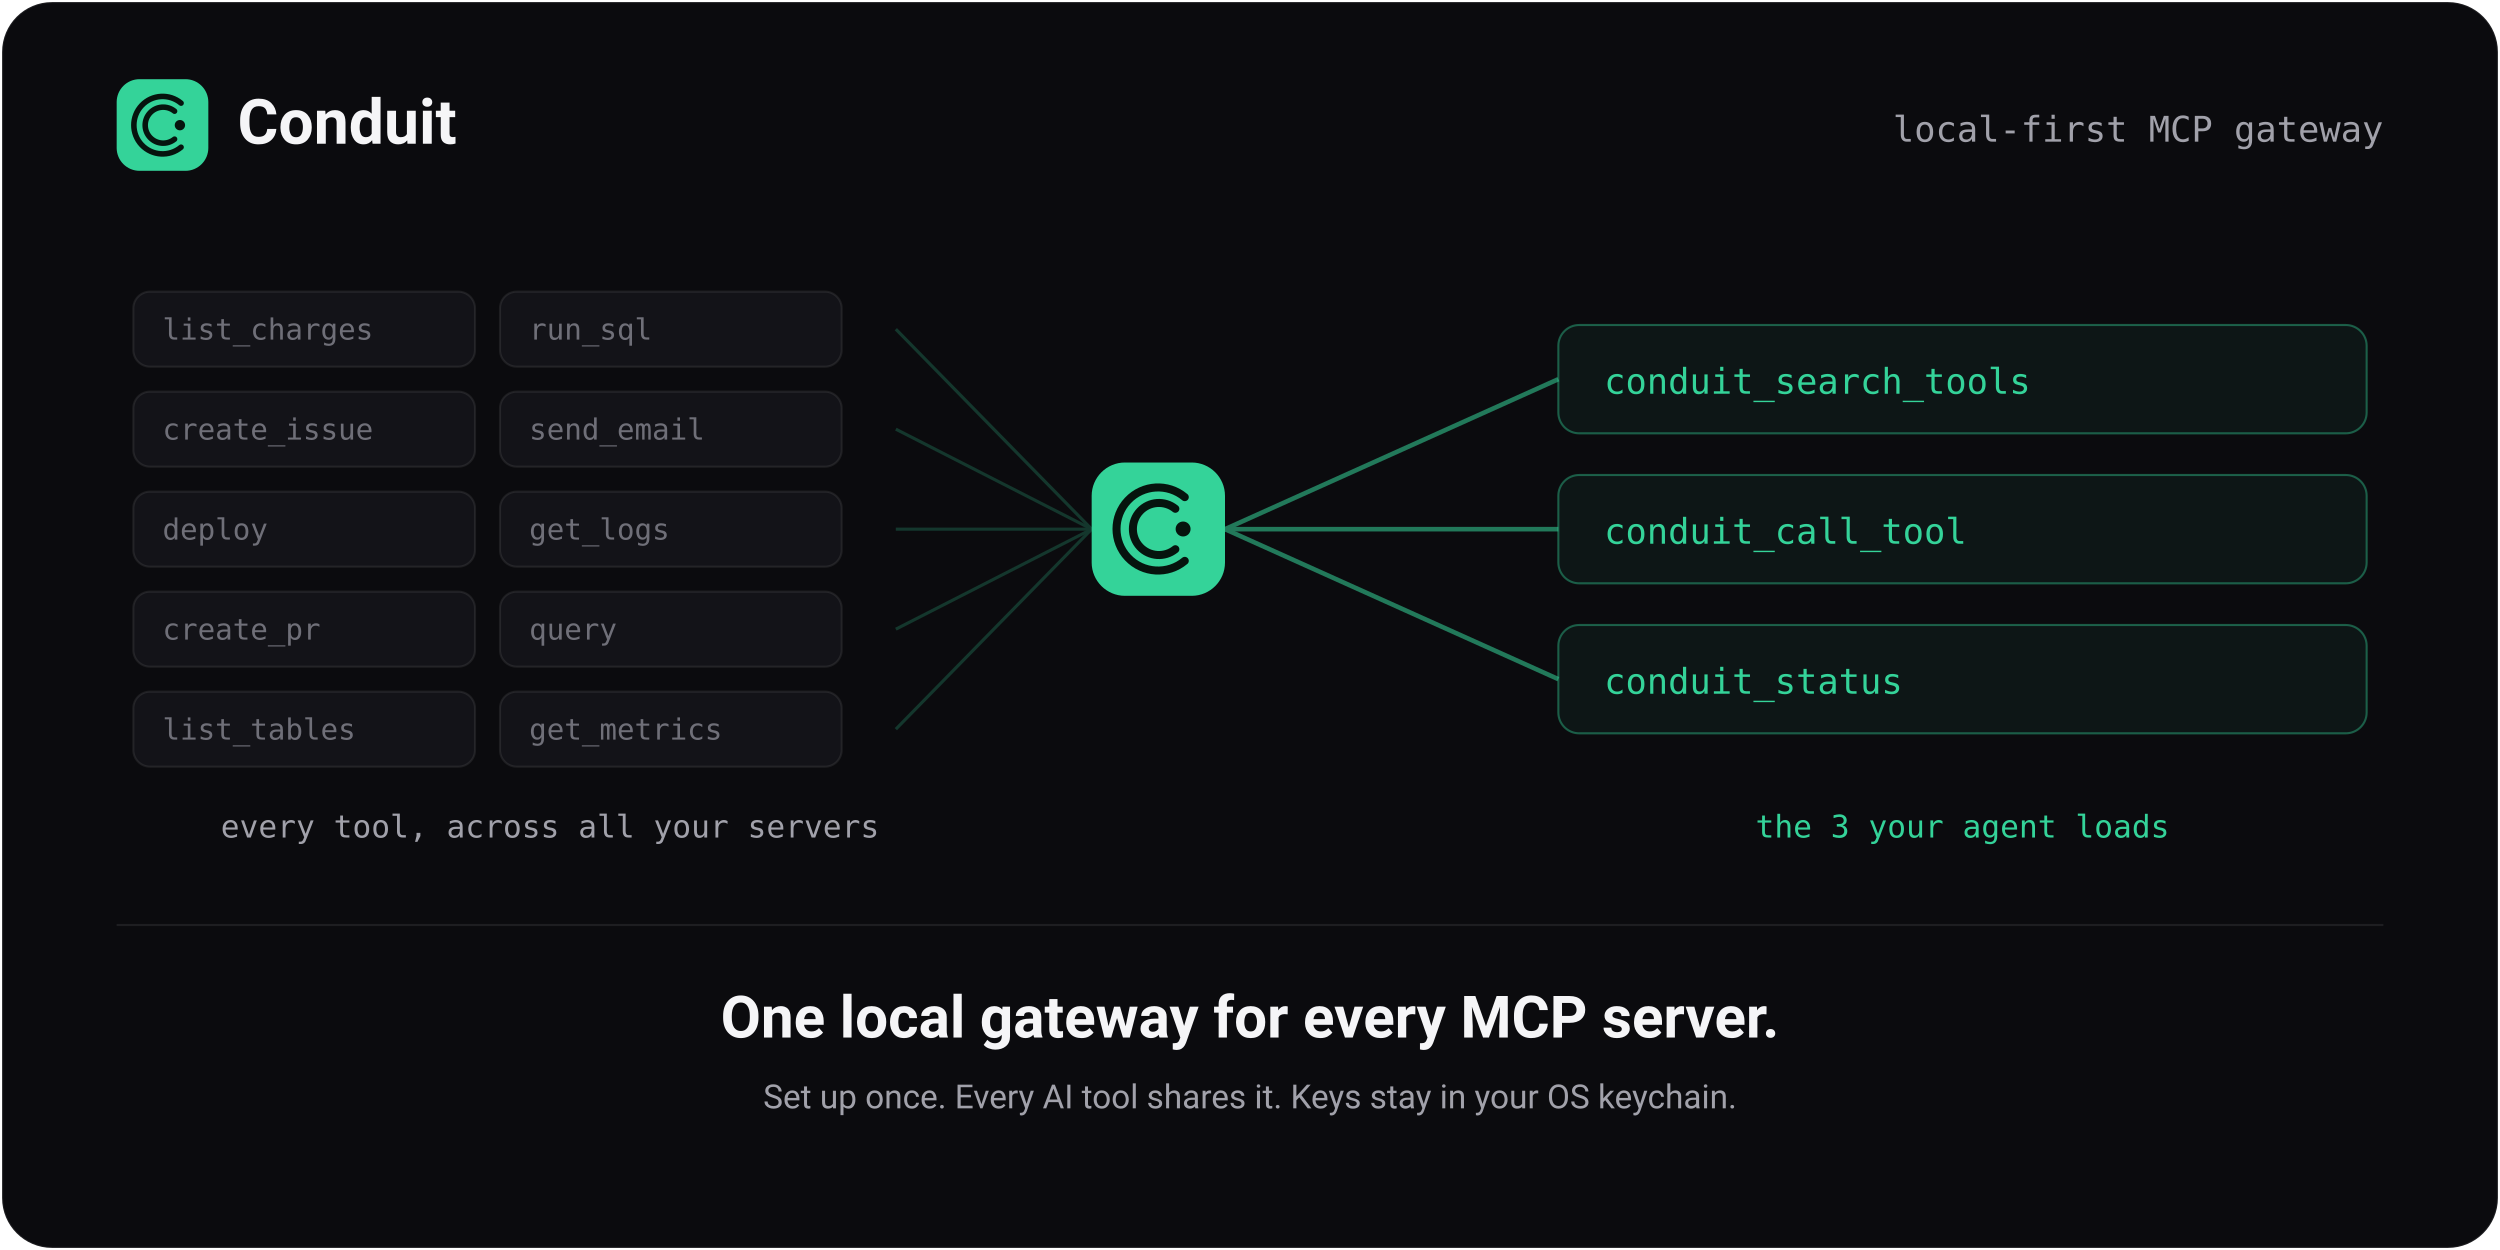
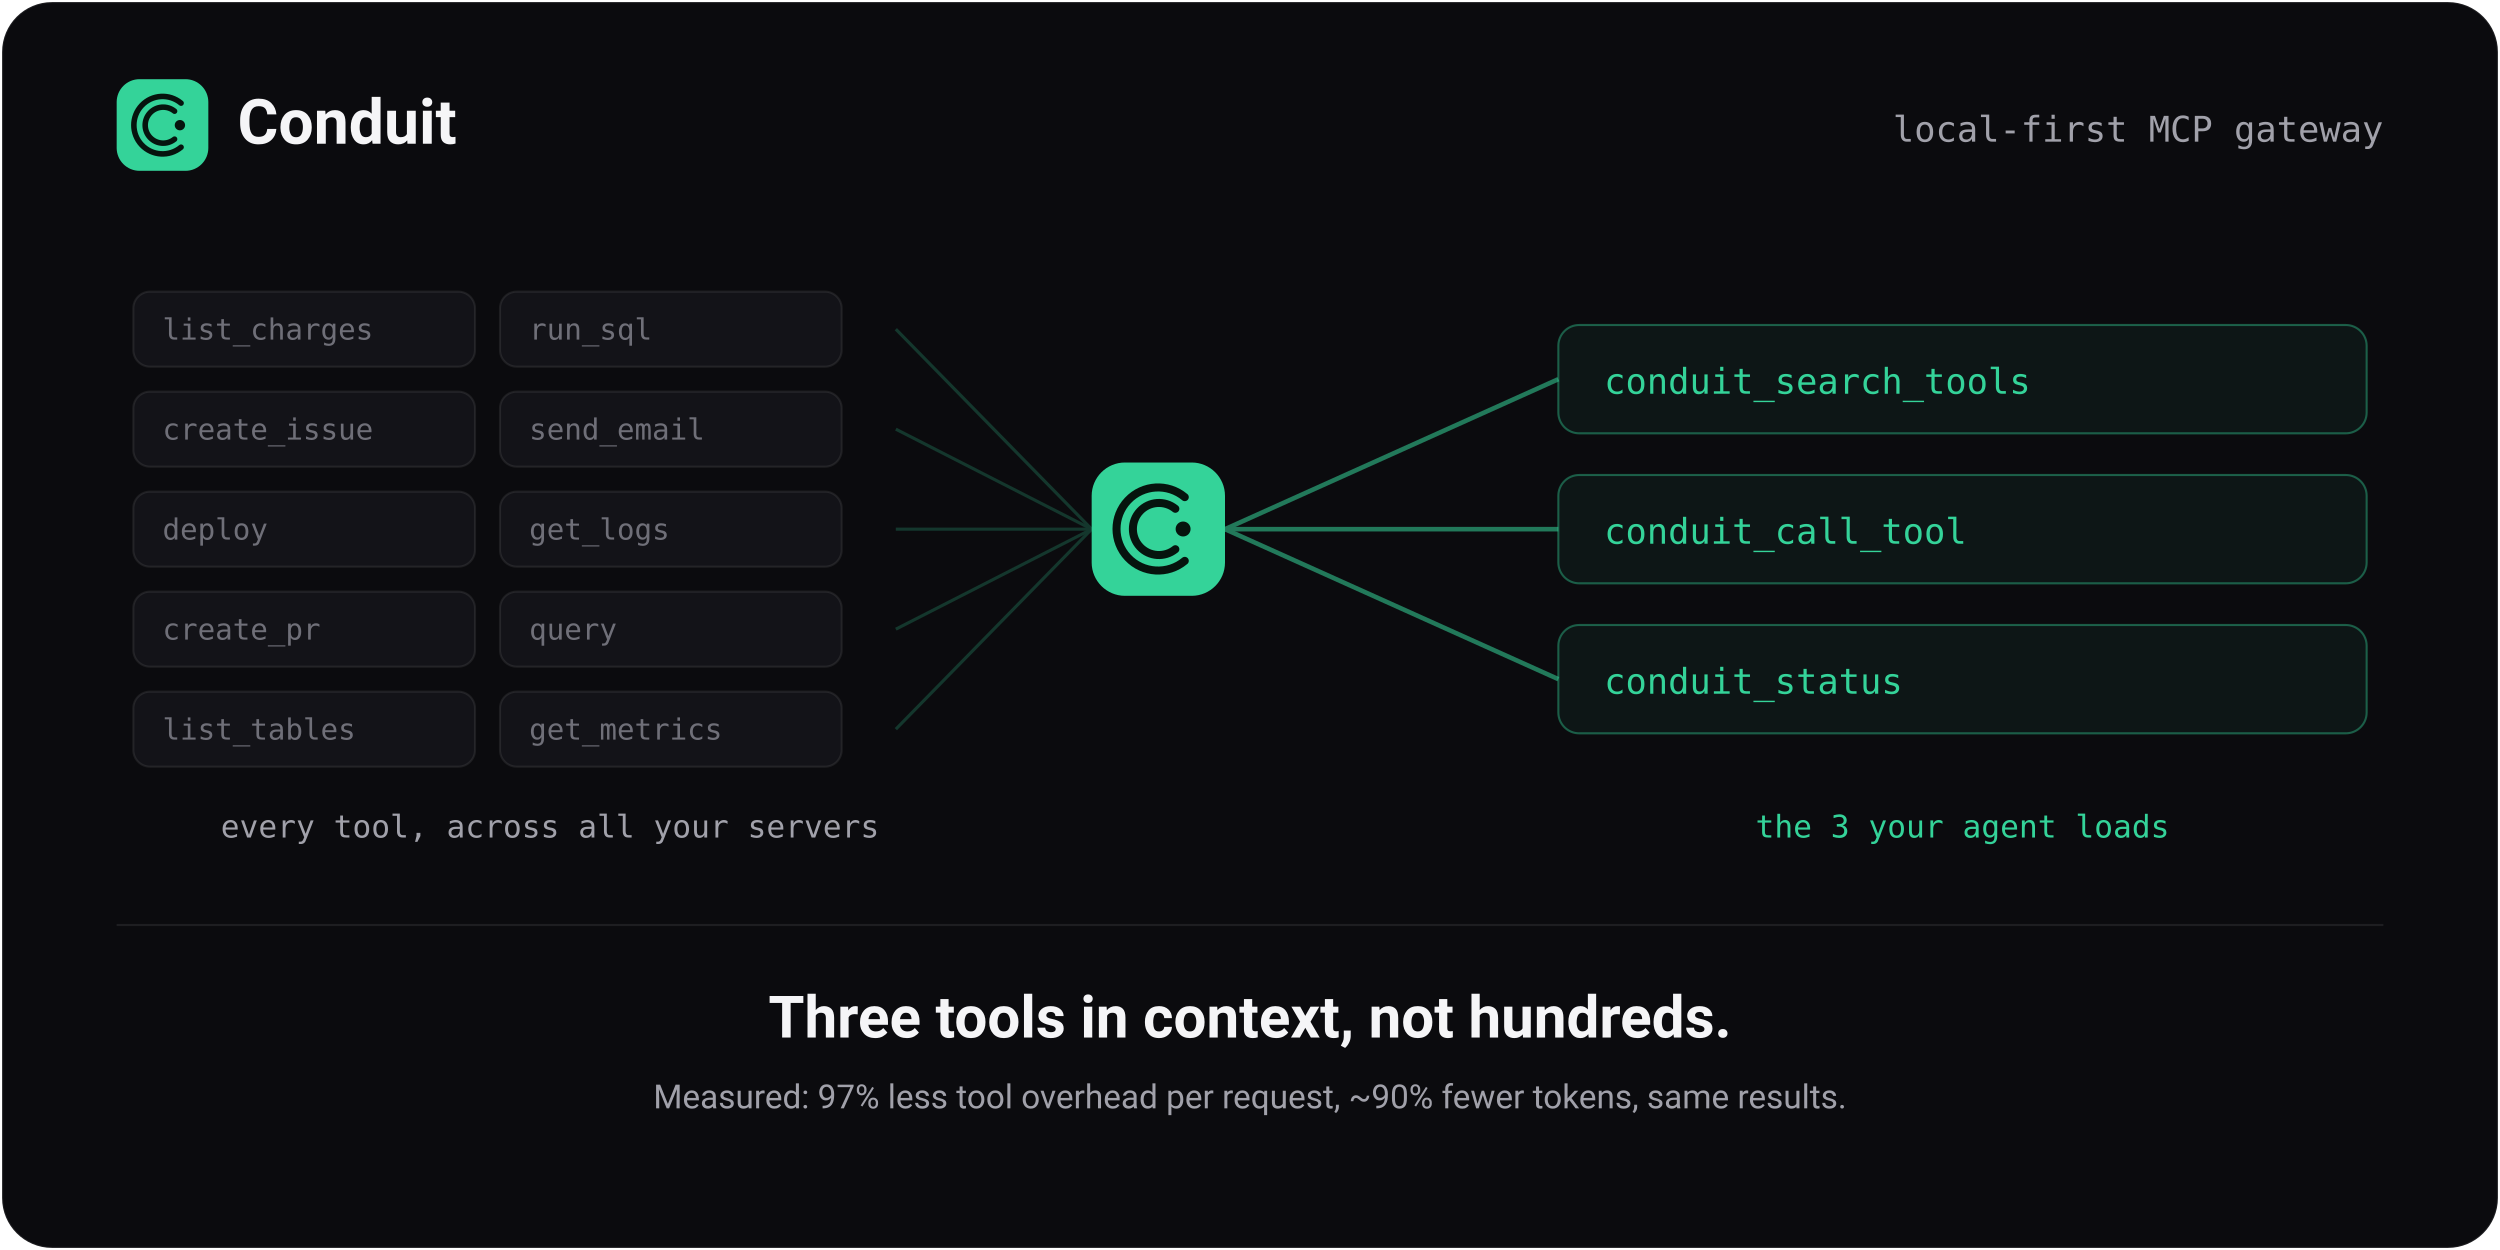
<svg xmlns="http://www.w3.org/2000/svg" viewBox="0 0 1200 600" role="img" font-family="system-ui, -apple-system, Segoe UI, Roboto, sans-serif">
  <rect x="1" y="1" width="1198" height="598" rx="24" fill="#0b0b0e" stroke="rgba(255,255,255,0.08)" />
  <g transform="translate(56,38)">
    <rect width="44" height="44" rx="11" fill="#34d399" />
    <g transform="translate(0,0) scale(0.92)" fill="none" stroke="#06140e" stroke-width="2.9" stroke-linecap="round">
      <path d="M33.6 12.5 A 15 15 0 1 0 33.6 35.5" />
      <path d="M30.2 16.7 A 9.4 9.4 0 1 0 30.2 31.3" />
      <circle cx="33" cy="24" r="2.7" fill="#06140e" stroke="none" />
    </g>
    <text x="58" y="31" font-size="30" font-weight="600" fill="#f5f5f7">Conduit</text>
  </g>
  <text x="1144" y="68" text-anchor="end" font-size="17" fill="#a1a1aa" font-family="ui-monospace, Menlo, monospace">local-first MCP gateway</text>
  <g stroke="#34d399" stroke-width="1.5" opacity="0.22">
    <line x1="430" y1="158" x2="524" y2="254" />
    <line x1="430" y1="206" x2="524" y2="254" />
    <line x1="430" y1="254" x2="524" y2="254" />
    <line x1="430" y1="302" x2="524" y2="254" />
    <line x1="430" y1="350" x2="524" y2="254" />
  </g>
  <g stroke="#34d399" stroke-width="2.2" opacity="0.55">
    <line x1="588" y1="254" x2="748" y2="182" />
    <line x1="588" y1="254" x2="748" y2="254" />
    <line x1="588" y1="254" x2="748" y2="326" />
  </g>
  <g font-family="ui-monospace, Menlo, monospace" font-size="14" fill="#6f6f78">
    <g>
      <rect x="64" y="140" width="164" height="36" rx="8" fill="#131318" stroke="rgba(255,255,255,0.08)" />
      <text x="78" y="163">list_charges</text>
    </g>
    <g>
      <rect x="240" y="140" width="164" height="36" rx="8" fill="#131318" stroke="rgba(255,255,255,0.08)" />
      <text x="254" y="163">run_sql</text>
    </g>
    <g>
      <rect x="64" y="188" width="164" height="36" rx="8" fill="#131318" stroke="rgba(255,255,255,0.08)" />
      <text x="78" y="211">create_issue</text>
    </g>
    <g>
      <rect x="240" y="188" width="164" height="36" rx="8" fill="#131318" stroke="rgba(255,255,255,0.08)" />
      <text x="254" y="211">send_email</text>
    </g>
    <g>
      <rect x="64" y="236" width="164" height="36" rx="8" fill="#131318" stroke="rgba(255,255,255,0.08)" />
      <text x="78" y="259">deploy</text>
    </g>
    <g>
      <rect x="240" y="236" width="164" height="36" rx="8" fill="#131318" stroke="rgba(255,255,255,0.08)" />
      <text x="254" y="259">get_logs</text>
    </g>
    <g>
      <rect x="64" y="284" width="164" height="36" rx="8" fill="#131318" stroke="rgba(255,255,255,0.08)" />
      <text x="78" y="307">create_pr</text>
    </g>
    <g>
      <rect x="240" y="284" width="164" height="36" rx="8" fill="#131318" stroke="rgba(255,255,255,0.08)" />
      <text x="254" y="307">query</text>
    </g>
    <g>
      <rect x="64" y="332" width="164" height="36" rx="8" fill="#131318" stroke="rgba(255,255,255,0.08)" />
      <text x="78" y="355">list_tables</text>
    </g>
    <g>
      <rect x="240" y="332" width="164" height="36" rx="8" fill="#131318" stroke="rgba(255,255,255,0.08)" />
      <text x="254" y="355">get_metrics</text>
    </g>
  </g>
  <rect x="524" y="222" width="64" height="64" rx="16" fill="#34d399" />
  <g transform="translate(524,222) scale(1.33)" fill="none" stroke="#06140e" stroke-width="2.9" stroke-linecap="round">
    <path d="M33.6 12.5 A 15 15 0 1 0 33.6 35.5" />
    <path d="M30.2 16.7 A 9.4 9.4 0 1 0 30.2 31.3" />
    <circle cx="33" cy="24" r="2.7" fill="#06140e" stroke="none" />
  </g>
  <g font-family="ui-monospace, Menlo, monospace" font-size="17" fill="#34d399">
    <g>
      <rect x="748" y="156" width="388" height="52" rx="10" fill="rgba(52,211,153,0.06)" stroke="rgba(52,211,153,0.4)" />
      <text x="770" y="189">conduit_search_tools</text>
    </g>
    <g>
      <rect x="748" y="228" width="388" height="52" rx="10" fill="rgba(52,211,153,0.06)" stroke="rgba(52,211,153,0.4)" />
      <text x="770" y="261">conduit_call_tool</text>
    </g>
    <g>
      <rect x="748" y="300" width="388" height="52" rx="10" fill="rgba(52,211,153,0.06)" stroke="rgba(52,211,153,0.4)" />
      <text x="770" y="333">conduit_status</text>
    </g>
  </g>
  <text x="264" y="402" text-anchor="middle" font-size="15" fill="#a1a1aa" font-family="ui-monospace, Menlo, monospace">every tool, across all your servers</text>
  <text x="942" y="402" text-anchor="middle" font-size="15" fill="#34d399" font-family="ui-monospace, Menlo, monospace">the 3 your agent loads</text>
  <line x1="56" y1="444" x2="1144" y2="444" stroke="rgba(255,255,255,0.08)" />
-   <text x="600" y="498" text-anchor="middle" font-size="28" font-weight="600" fill="#f5f5f7">One local gateway for every MCP server.</text>
-   <text x="600" y="532" text-anchor="middle" font-size="16" fill="#a1a1aa">Set up once. Every AI tool shares it. Keys stay in your OS keychain.</text>
+   <text x="600" y="498" text-anchor="middle" font-size="28" font-weight="600" fill="#f5f5f7">Three tools in context, not hundreds.</text>
+   <text x="600" y="532" text-anchor="middle" font-size="16" fill="#a1a1aa">Measured: 97% less tool overhead per request, ~90% fewer tokens, same results.</text>
</svg>
